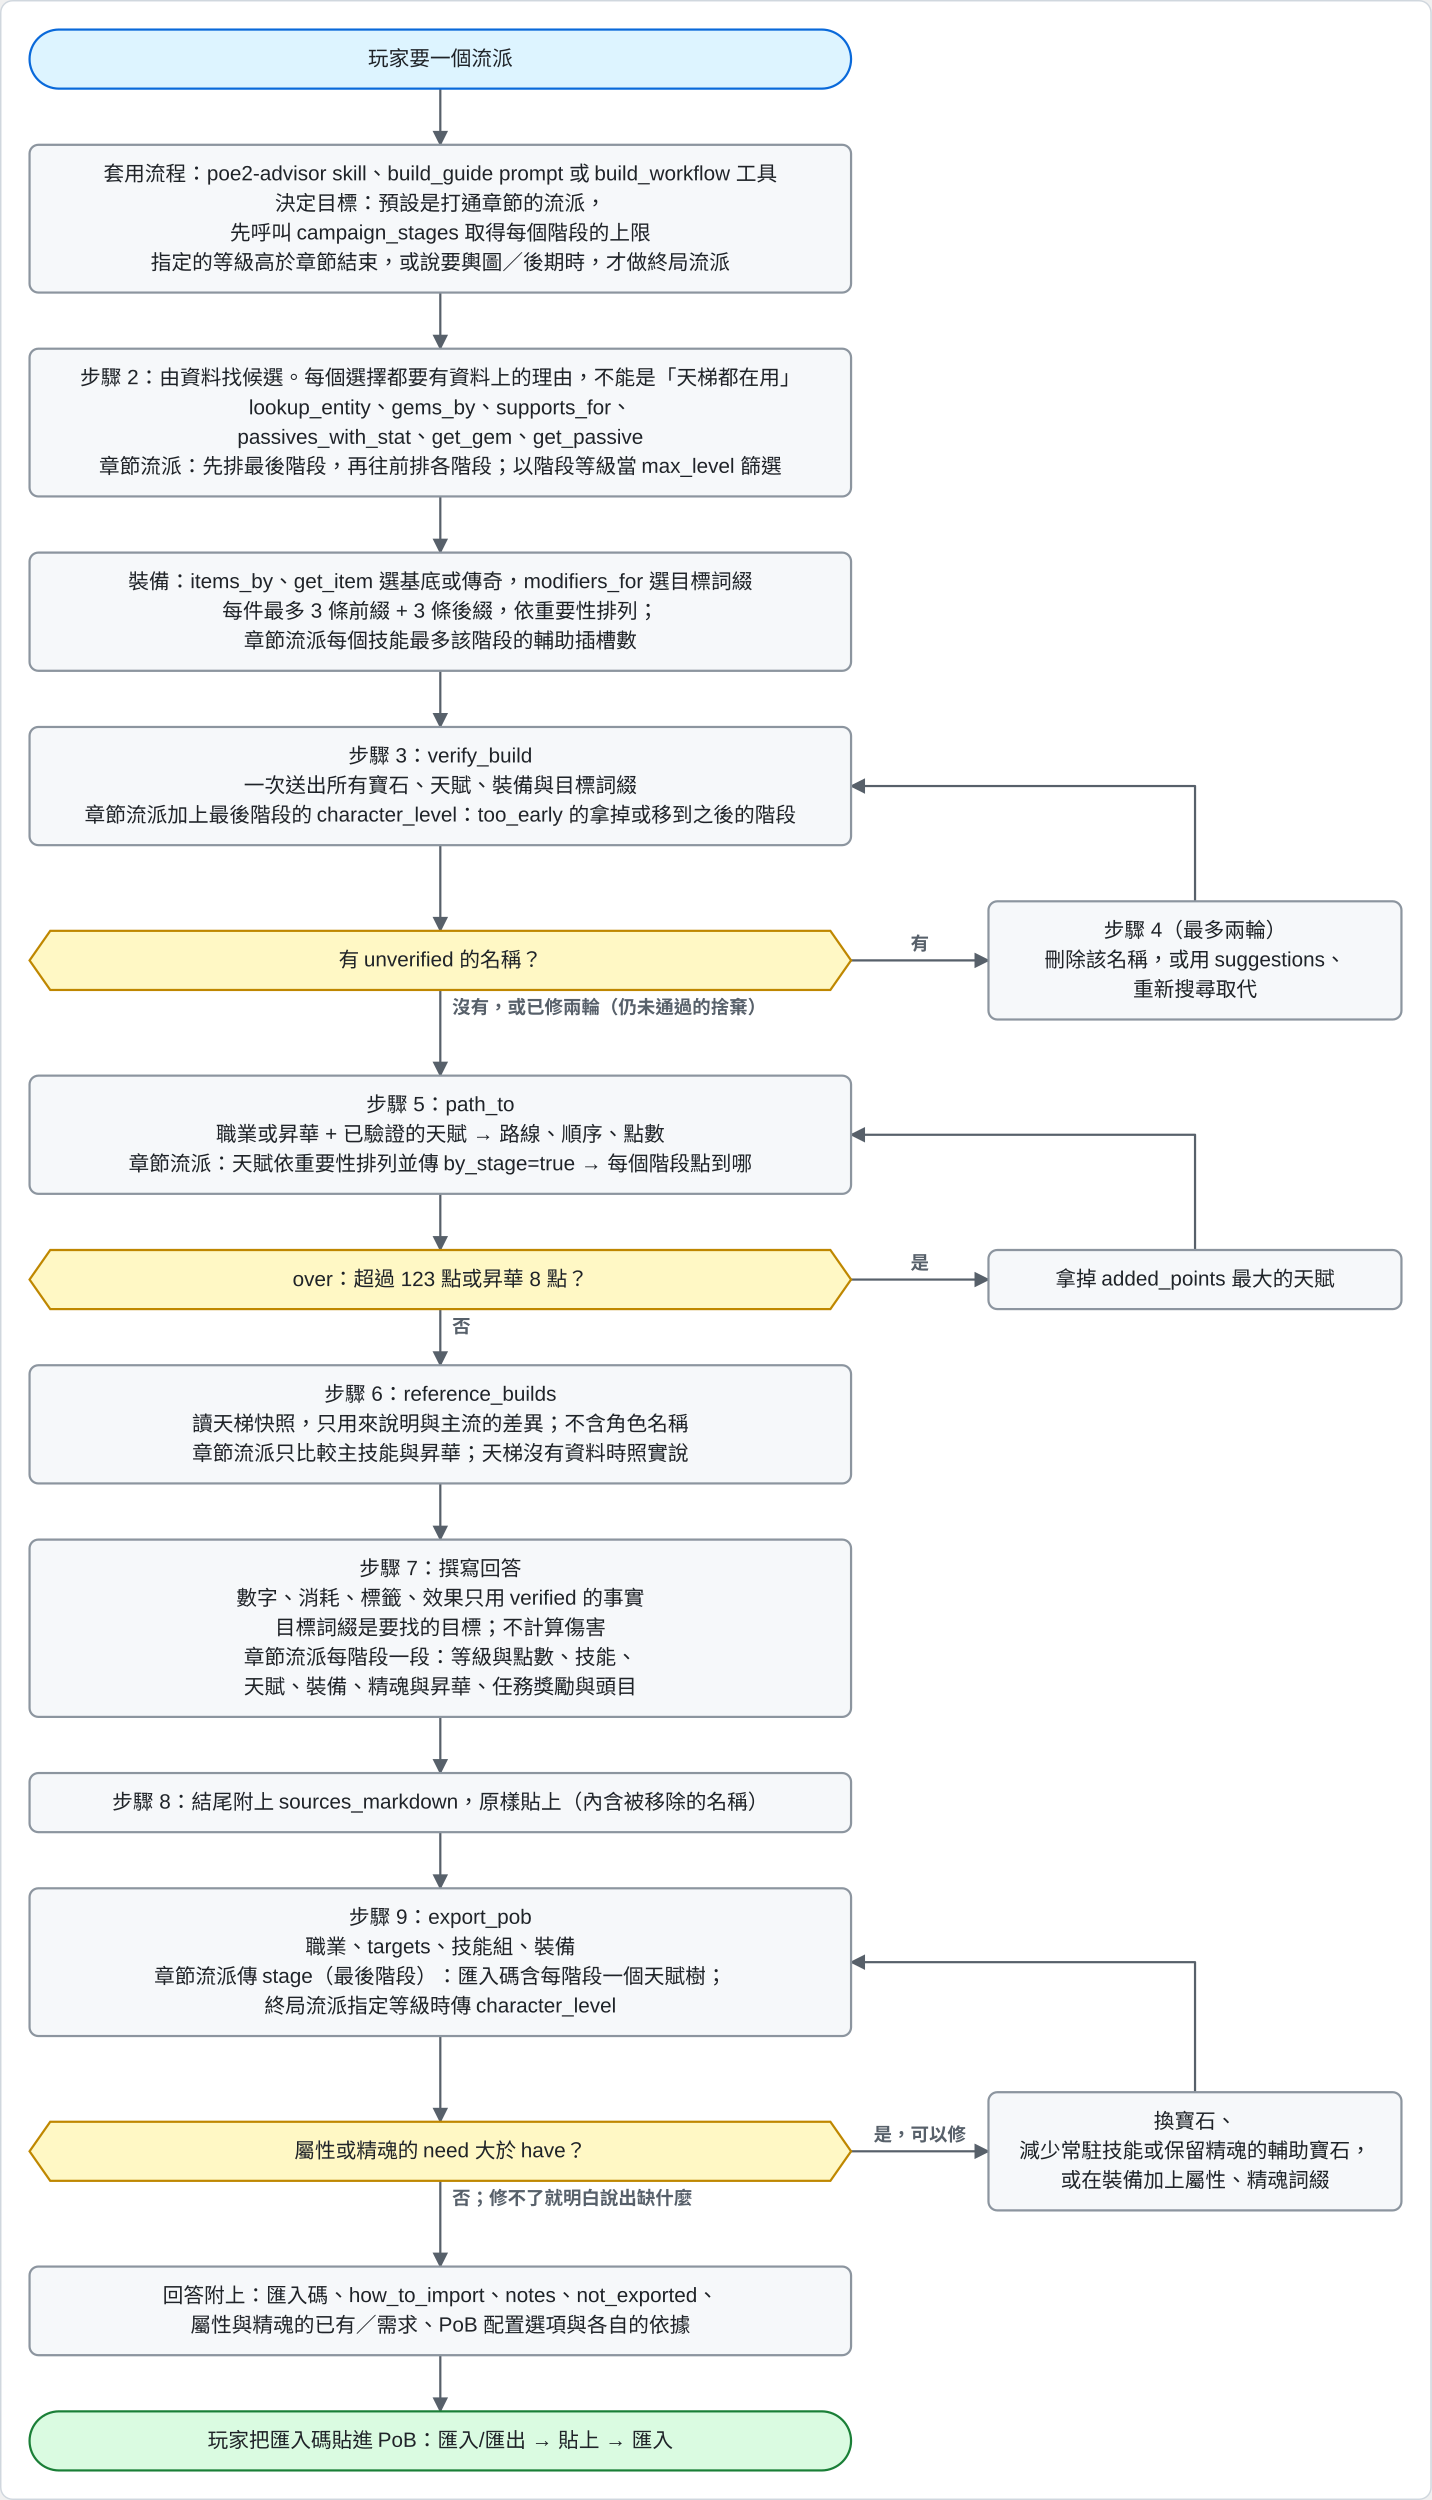
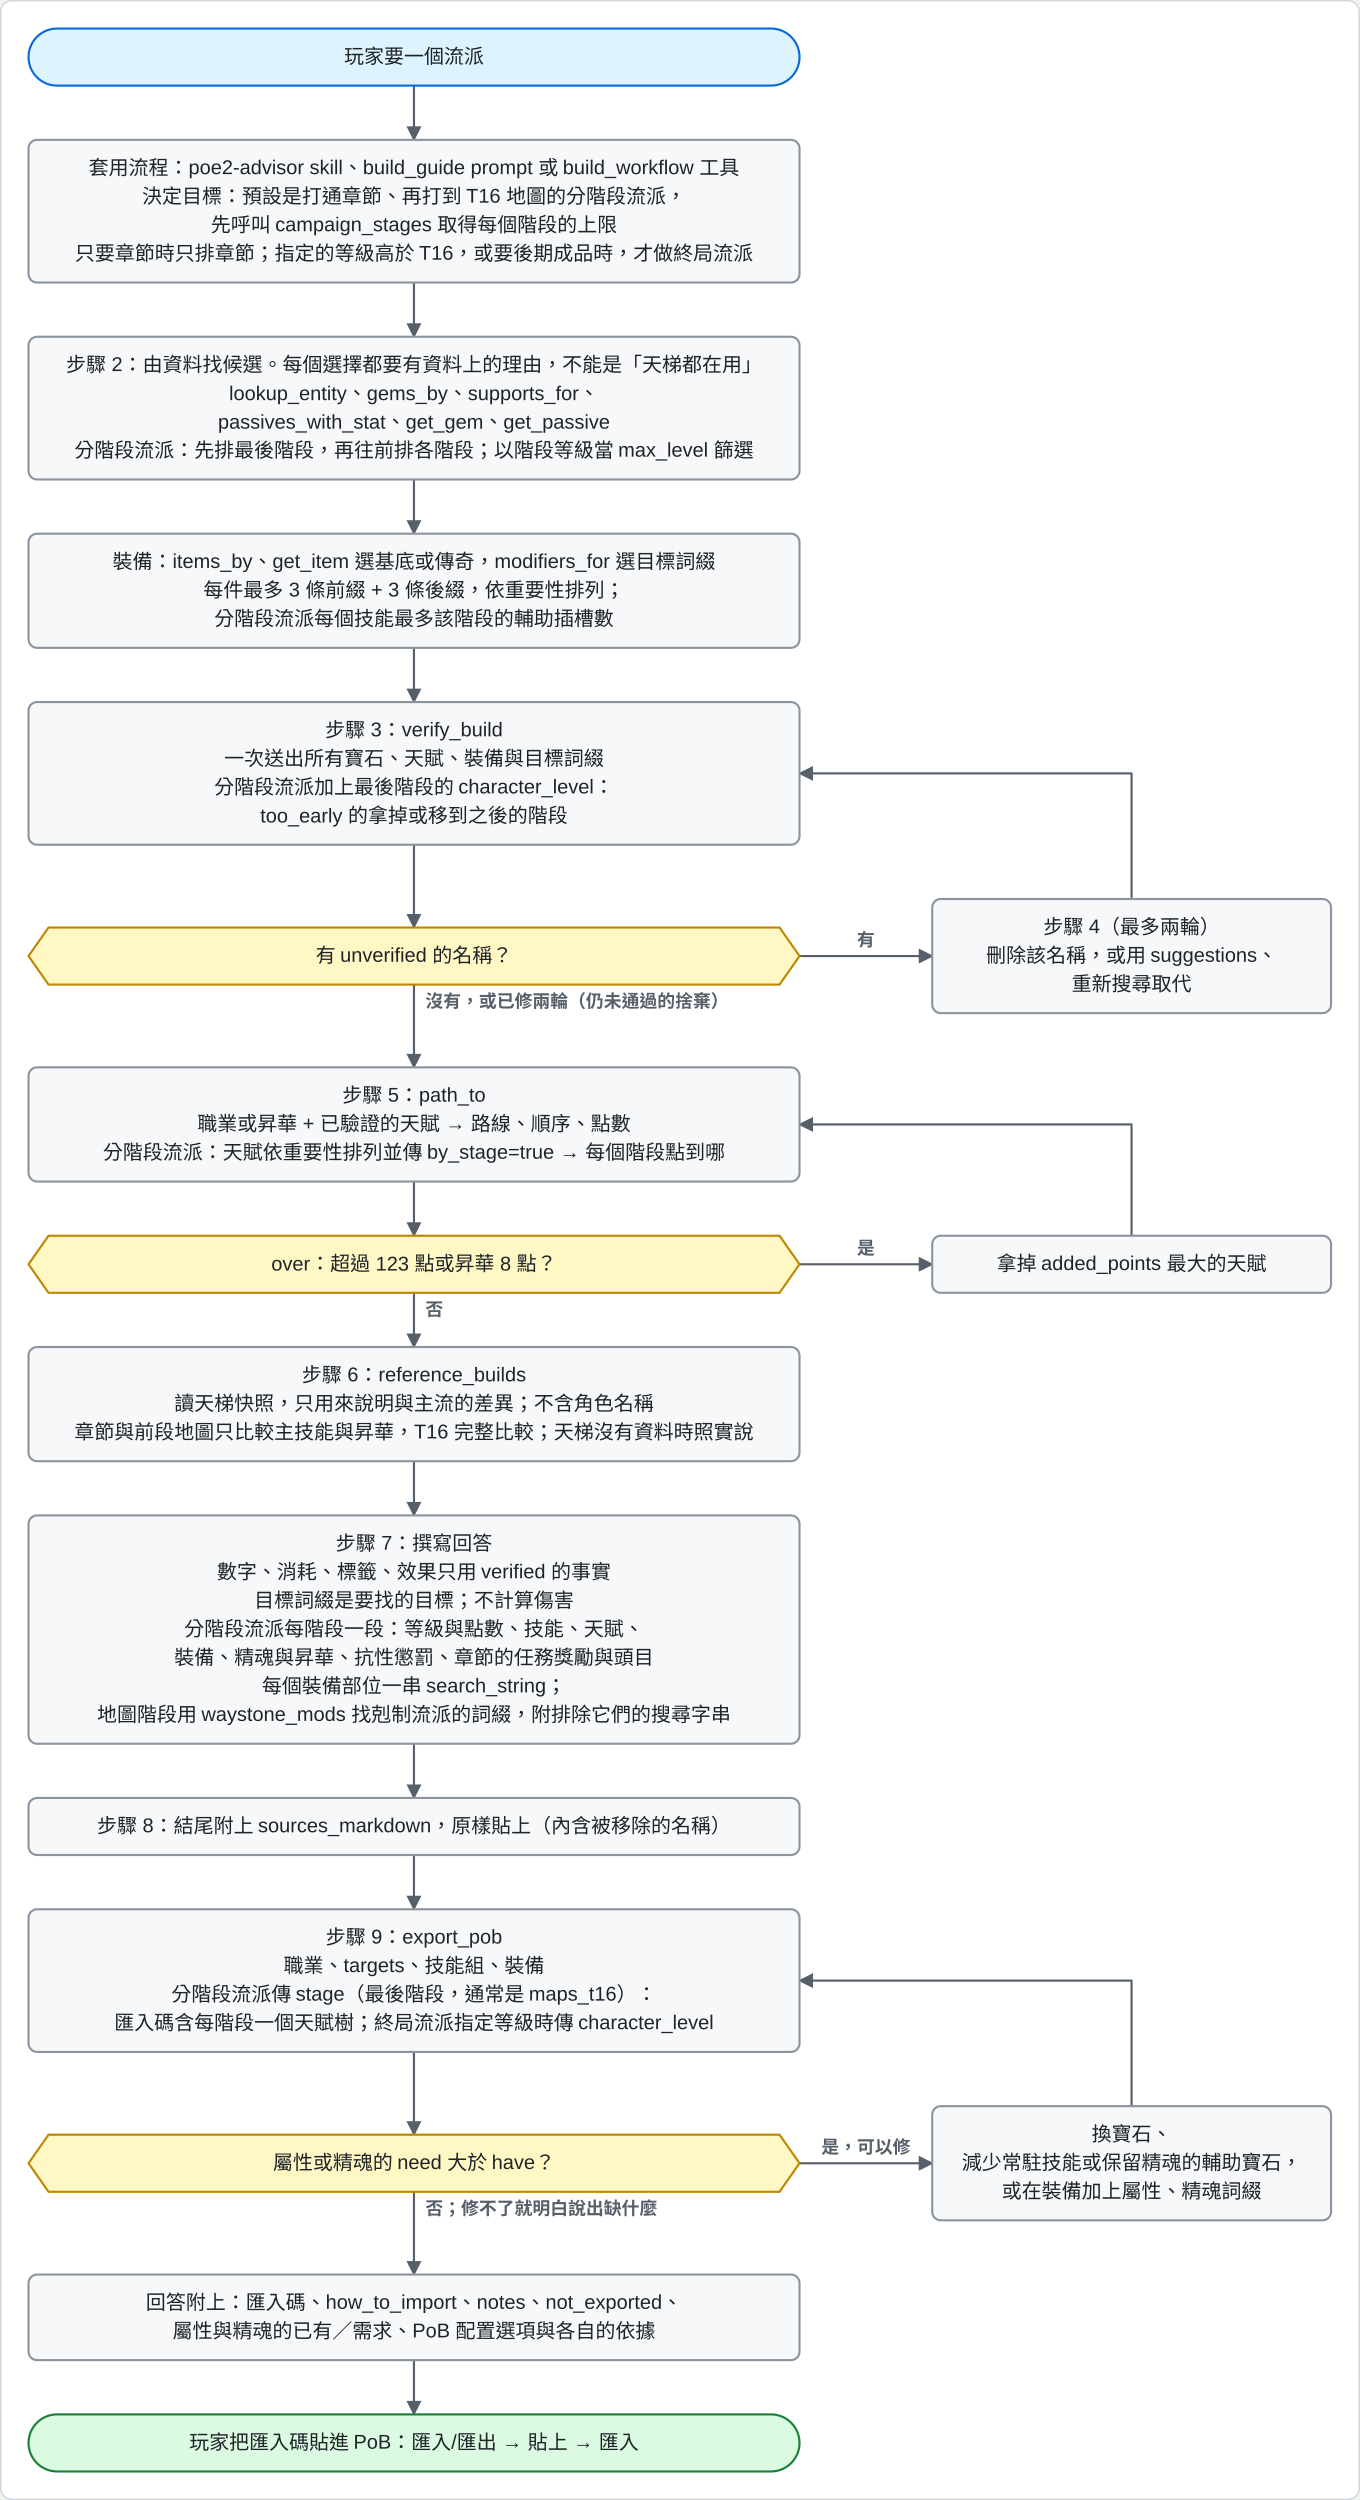
- <svg xmlns="http://www.w3.org/2000/svg" width="969" height="1692" viewBox="0 0 969 1692" font-family="&quot;Segoe UI&quot;, &quot;Helvetica Neue&quot;, Arial, &quot;Microsoft JhengHei&quot;, &quot;PingFang TC&quot;, &quot;Noto Sans TC&quot;, &quot;Noto Sans CJK TC&quot;, sans-serif" font-size="14" fill="#1f2328">
+ <svg xmlns="http://www.w3.org/2000/svg" width="953" height="1752" viewBox="0 0 953 1752" font-family="&quot;Segoe UI&quot;, &quot;Helvetica Neue&quot;, Arial, &quot;Microsoft JhengHei&quot;, &quot;PingFang TC&quot;, &quot;Noto Sans TC&quot;, &quot;Noto Sans CJK TC&quot;, sans-serif" font-size="14" fill="#1f2328">
  <defs>
    <marker id="arrow" viewBox="0 0 10 10" refX="9" refY="5" markerWidth="7" markerHeight="7" orient="auto-start-reverse">
      <path d="M0,0 L10,5 L0,10 z" fill="#57606a" />
    </marker>
  </defs>
-   <rect x="0.5" y="0.5" width="968" height="1691" rx="8" fill="#ffffff" stroke="#d0d7de" />
-   <polyline points="298.0,60.0 298.0,98.0" fill="none" stroke="#57606a" stroke-width="1.5" stroke-linejoin="round" marker-end="url(#arrow)" />
-   <polyline points="298.0,198.0 298.0,236.0" fill="none" stroke="#57606a" stroke-width="1.5" stroke-linejoin="round" marker-end="url(#arrow)" />
-   <polyline points="298.0,336.0 298.0,374.0" fill="none" stroke="#57606a" stroke-width="1.5" stroke-linejoin="round" marker-end="url(#arrow)" />
-   <polyline points="298.0,454.0 298.0,492.0" fill="none" stroke="#57606a" stroke-width="1.5" stroke-linejoin="round" marker-end="url(#arrow)" />
-   <polyline points="298.0,572.0 298.0,630.0" fill="none" stroke="#57606a" stroke-width="1.5" stroke-linejoin="round" marker-end="url(#arrow)" />
-   <polyline points="576.0,650.0 669.0,650.0" fill="none" stroke="#57606a" stroke-width="1.5" stroke-linejoin="round" marker-end="url(#arrow)" />
-   <polyline points="808.8,610.0 808.8,532.0 576.0,532.0" fill="none" stroke="#57606a" stroke-width="1.5" stroke-linejoin="round" marker-end="url(#arrow)" />
-   <polyline points="298.0,670.0 298.0,728.0" fill="none" stroke="#57606a" stroke-width="1.5" stroke-linejoin="round" marker-end="url(#arrow)" />
-   <polyline points="298.0,808.0 298.0,846.0" fill="none" stroke="#57606a" stroke-width="1.5" stroke-linejoin="round" marker-end="url(#arrow)" />
-   <polyline points="576.0,866.0 669.0,866.0" fill="none" stroke="#57606a" stroke-width="1.5" stroke-linejoin="round" marker-end="url(#arrow)" />
-   <polyline points="808.8,846.0 808.8,768.0 576.0,768.0" fill="none" stroke="#57606a" stroke-width="1.5" stroke-linejoin="round" marker-end="url(#arrow)" />
-   <polyline points="298.0,886.0 298.0,924.0" fill="none" stroke="#57606a" stroke-width="1.5" stroke-linejoin="round" marker-end="url(#arrow)" />
-   <polyline points="298.0,1004.0 298.0,1042.0" fill="none" stroke="#57606a" stroke-width="1.5" stroke-linejoin="round" marker-end="url(#arrow)" />
-   <polyline points="298.0,1162.0 298.0,1200.0" fill="none" stroke="#57606a" stroke-width="1.5" stroke-linejoin="round" marker-end="url(#arrow)" />
-   <polyline points="298.0,1240.0 298.0,1278.0" fill="none" stroke="#57606a" stroke-width="1.5" stroke-linejoin="round" marker-end="url(#arrow)" />
-   <polyline points="298.0,1378.0 298.0,1436.0" fill="none" stroke="#57606a" stroke-width="1.5" stroke-linejoin="round" marker-end="url(#arrow)" />
-   <polyline points="576.0,1456.0 669.0,1456.0" fill="none" stroke="#57606a" stroke-width="1.5" stroke-linejoin="round" marker-end="url(#arrow)" />
-   <polyline points="808.8,1416.0 808.8,1328.0 576.0,1328.0" fill="none" stroke="#57606a" stroke-width="1.5" stroke-linejoin="round" marker-end="url(#arrow)" />
-   <polyline points="298.0,1476.0 298.0,1534.0" fill="none" stroke="#57606a" stroke-width="1.5" stroke-linejoin="round" marker-end="url(#arrow)" />
-   <polyline points="298.0,1594.0 298.0,1632.0" fill="none" stroke="#57606a" stroke-width="1.5" stroke-linejoin="round" marker-end="url(#arrow)" />
-   <rect x="20.0" y="20.0" width="556.0" height="40.0" rx="20.0" fill="#ddf4ff" stroke="#0969da" stroke-width="1.5" />
-   <text x="298.0" y="44.4" text-anchor="middle">玩家要一個流派</text>
-   <rect x="20.0" y="98.0" width="556.0" height="100.0" rx="6.0" fill="#f6f8fa" stroke="#8c959f" stroke-width="1.5" />
-   <text x="298.0" y="122.4" text-anchor="middle">套用流程：poe2-advisor skill、build_guide prompt 或 build_workflow 工具</text>
-   <text x="298.0" y="142.4" text-anchor="middle">決定目標：預設是打通章節的流派，</text>
-   <text x="298.0" y="162.4" text-anchor="middle">先呼叫 campaign_stages 取得每個階段的上限</text>
-   <text x="298.0" y="182.4" text-anchor="middle">指定的等級高於章節結束，或說要輿圖／後期時，才做終局流派</text>
-   <rect x="20.0" y="236.0" width="556.0" height="100.0" rx="6.0" fill="#f6f8fa" stroke="#8c959f" stroke-width="1.5" />
-   <text x="298.0" y="260.4" text-anchor="middle">步驟 2：由資料找候選。每個選擇都要有資料上的理由，不能是「天梯都在用」</text>
-   <text x="298.0" y="280.4" text-anchor="middle">lookup_entity、gems_by、supports_for、</text>
-   <text x="298.0" y="300.4" text-anchor="middle">passives_with_stat、get_gem、get_passive</text>
-   <text x="298.0" y="320.4" text-anchor="middle">章節流派：先排最後階段，再往前排各階段；以階段等級當 max_level 篩選</text>
-   <rect x="20.0" y="374.0" width="556.0" height="80.0" rx="6.0" fill="#f6f8fa" stroke="#8c959f" stroke-width="1.5" />
-   <text x="298.0" y="398.4" text-anchor="middle">裝備：items_by、get_item 選基底或傳奇，modifiers_for 選目標詞綴</text>
-   <text x="298.0" y="418.4" text-anchor="middle">每件最多 3 條前綴 + 3 條後綴，依重要性排列；</text>
-   <text x="298.0" y="438.4" text-anchor="middle">章節流派每個技能最多該階段的輔助插槽數</text>
-   <rect x="20.0" y="492.0" width="556.0" height="80.0" rx="6.0" fill="#f6f8fa" stroke="#8c959f" stroke-width="1.5" />
-   <text x="298.0" y="516.4" text-anchor="middle">步驟 3：verify_build</text>
-   <text x="298.0" y="536.4" text-anchor="middle">一次送出所有寶石、天賦、裝備與目標詞綴</text>
-   <text x="298.0" y="556.4" text-anchor="middle">章節流派加上最後階段的 character_level：too_early 的拿掉或移到之後的階段</text>
-   <polygon points="34.0,630.0 562.0,630.0 576.0,650.0 562.0,670.0 34.0,670.0 20.0,650.0" fill="#fff8c5" stroke="#bf8700" stroke-width="1.5" />
-   <text x="298.0" y="654.4" text-anchor="middle">有 unverified 的名稱？</text>
-   <rect x="669.0" y="610.0" width="279.5" height="80.0" rx="6.0" fill="#f6f8fa" stroke="#8c959f" stroke-width="1.5" />
-   <text x="808.8" y="634.4" text-anchor="middle">步驟 4（最多兩輪）</text>
-   <text x="808.8" y="654.4" text-anchor="middle">刪除該名稱，或用 suggestions、</text>
-   <text x="808.8" y="674.4" text-anchor="middle">重新搜尋取代</text>
-   <rect x="20.0" y="728.0" width="556.0" height="80.0" rx="6.0" fill="#f6f8fa" stroke="#8c959f" stroke-width="1.5" />
-   <text x="298.0" y="752.4" text-anchor="middle">步驟 5：path_to</text>
-   <text x="298.0" y="772.4" text-anchor="middle">職業或昇華 + 已驗證的天賦 → 路線、順序、點數</text>
-   <text x="298.0" y="792.4" text-anchor="middle">章節流派：天賦依重要性排列並傳 by_stage=true → 每個階段點到哪</text>
-   <polygon points="34.0,846.0 562.0,846.0 576.0,866.0 562.0,886.0 34.0,886.0 20.0,866.0" fill="#fff8c5" stroke="#bf8700" stroke-width="1.5" />
-   <text x="298.0" y="870.4" text-anchor="middle">over：超過 123 點或昇華 8 點？</text>
-   <rect x="669.0" y="846.0" width="279.5" height="40.0" rx="6.0" fill="#f6f8fa" stroke="#8c959f" stroke-width="1.5" />
-   <text x="808.8" y="870.4" text-anchor="middle">拿掉 added_points 最大的天賦</text>
-   <rect x="20.0" y="924.0" width="556.0" height="80.0" rx="6.0" fill="#f6f8fa" stroke="#8c959f" stroke-width="1.5" />
-   <text x="298.0" y="948.4" text-anchor="middle">步驟 6：reference_builds</text>
-   <text x="298.0" y="968.4" text-anchor="middle">讀天梯快照，只用來說明與主流的差異；不含角色名稱</text>
-   <text x="298.0" y="988.4" text-anchor="middle">章節流派只比較主技能與昇華；天梯沒有資料時照實說</text>
-   <rect x="20.0" y="1042.0" width="556.0" height="120.0" rx="6.0" fill="#f6f8fa" stroke="#8c959f" stroke-width="1.5" />
-   <text x="298.0" y="1066.4" text-anchor="middle">步驟 7：撰寫回答</text>
-   <text x="298.0" y="1086.4" text-anchor="middle">數字、消耗、標籤、效果只用 verified 的事實</text>
-   <text x="298.0" y="1106.4" text-anchor="middle">目標詞綴是要找的目標；不計算傷害</text>
-   <text x="298.0" y="1126.4" text-anchor="middle">章節流派每階段一段：等級與點數、技能、</text>
-   <text x="298.0" y="1146.4" text-anchor="middle">天賦、裝備、精魂與昇華、任務獎勵與頭目</text>
-   <rect x="20.0" y="1200.0" width="556.0" height="40.0" rx="6.0" fill="#f6f8fa" stroke="#8c959f" stroke-width="1.5" />
-   <text x="298.0" y="1224.4" text-anchor="middle">步驟 8：結尾附上 sources_markdown，原樣貼上（內含被移除的名稱）</text>
-   <rect x="20.0" y="1278.0" width="556.0" height="100.0" rx="6.0" fill="#f6f8fa" stroke="#8c959f" stroke-width="1.5" />
-   <text x="298.0" y="1302.4" text-anchor="middle">步驟 9：export_pob</text>
-   <text x="298.0" y="1322.4" text-anchor="middle">職業、targets、技能組、裝備</text>
-   <text x="298.0" y="1342.4" text-anchor="middle">章節流派傳 stage（最後階段）：匯入碼含每階段一個天賦樹；</text>
-   <text x="298.0" y="1362.4" text-anchor="middle">終局流派指定等級時傳 character_level</text>
-   <polygon points="34.0,1436.0 562.0,1436.0 576.0,1456.0 562.0,1476.0 34.0,1476.0 20.0,1456.0" fill="#fff8c5" stroke="#bf8700" stroke-width="1.5" />
-   <text x="298.0" y="1460.4" text-anchor="middle">屬性或精魂的 need 大於 have？</text>
-   <rect x="669.0" y="1416.0" width="279.5" height="80.0" rx="6.0" fill="#f6f8fa" stroke="#8c959f" stroke-width="1.5" />
-   <text x="808.8" y="1440.4" text-anchor="middle">換寶石、</text>
-   <text x="808.8" y="1460.4" text-anchor="middle">減少常駐技能或保留精魂的輔助寶石，</text>
-   <text x="808.8" y="1480.4" text-anchor="middle">或在裝備加上屬性、精魂詞綴</text>
-   <rect x="20.0" y="1534.0" width="556.0" height="60.0" rx="6.0" fill="#f6f8fa" stroke="#8c959f" stroke-width="1.5" />
-   <text x="298.0" y="1558.4" text-anchor="middle">回答附上：匯入碼、how_to_import、notes、not_exported、</text>
-   <text x="298.0" y="1578.4" text-anchor="middle">屬性與精魂的已有／需求、PoB 配置選項與各自的依據</text>
-   <rect x="20.0" y="1632.0" width="556.0" height="40.0" rx="20.0" fill="#dafbe1" stroke="#1a7f37" stroke-width="1.5" />
-   <text x="298.0" y="1656.4" text-anchor="middle">玩家把匯入碼貼進 PoB：匯入/匯出 → 貼上 → 匯入</text>
-   <text x="622.5" y="643.0" text-anchor="middle" font-size="12.5" font-weight="600" fill="#57606a" stroke="#ffffff" stroke-width="4" stroke-linejoin="round" paint-order="stroke">有</text>
-   <text x="306.0" y="686.0" text-anchor="start" font-size="12.5" font-weight="600" fill="#57606a" stroke="#ffffff" stroke-width="4" stroke-linejoin="round" paint-order="stroke">沒有，或已修兩輪（仍未通過的捨棄）</text>
-   <text x="622.5" y="859.0" text-anchor="middle" font-size="12.5" font-weight="600" fill="#57606a" stroke="#ffffff" stroke-width="4" stroke-linejoin="round" paint-order="stroke">是</text>
-   <text x="306.0" y="902.0" text-anchor="start" font-size="12.5" font-weight="600" fill="#57606a" stroke="#ffffff" stroke-width="4" stroke-linejoin="round" paint-order="stroke">否</text>
-   <text x="622.5" y="1449.0" text-anchor="middle" font-size="12.5" font-weight="600" fill="#57606a" stroke="#ffffff" stroke-width="4" stroke-linejoin="round" paint-order="stroke">是，可以修</text>
-   <text x="306.0" y="1492.0" text-anchor="start" font-size="12.5" font-weight="600" fill="#57606a" stroke="#ffffff" stroke-width="4" stroke-linejoin="round" paint-order="stroke">否；修不了就明白說出缺什麼</text>
+   <rect x="0.5" y="0.5" width="952" height="1751" rx="8" fill="#ffffff" stroke="#d0d7de" />
+   <polyline points="290.1,60.0 290.1,98.0" fill="none" stroke="#57606a" stroke-width="1.5" stroke-linejoin="round" marker-end="url(#arrow)" />
+   <polyline points="290.1,198.0 290.1,236.0" fill="none" stroke="#57606a" stroke-width="1.5" stroke-linejoin="round" marker-end="url(#arrow)" />
+   <polyline points="290.1,336.0 290.1,374.0" fill="none" stroke="#57606a" stroke-width="1.5" stroke-linejoin="round" marker-end="url(#arrow)" />
+   <polyline points="290.1,454.0 290.1,492.0" fill="none" stroke="#57606a" stroke-width="1.5" stroke-linejoin="round" marker-end="url(#arrow)" />
+   <polyline points="290.1,592.0 290.1,650.0" fill="none" stroke="#57606a" stroke-width="1.5" stroke-linejoin="round" marker-end="url(#arrow)" />
+   <polyline points="560.3,670.0 653.3,670.0" fill="none" stroke="#57606a" stroke-width="1.5" stroke-linejoin="round" marker-end="url(#arrow)" />
+   <polyline points="793.0,630.0 793.0,542.0 560.3,542.0" fill="none" stroke="#57606a" stroke-width="1.5" stroke-linejoin="round" marker-end="url(#arrow)" />
+   <polyline points="290.1,690.0 290.1,748.0" fill="none" stroke="#57606a" stroke-width="1.5" stroke-linejoin="round" marker-end="url(#arrow)" />
+   <polyline points="290.1,828.0 290.1,866.0" fill="none" stroke="#57606a" stroke-width="1.5" stroke-linejoin="round" marker-end="url(#arrow)" />
+   <polyline points="560.3,886.0 653.3,886.0" fill="none" stroke="#57606a" stroke-width="1.5" stroke-linejoin="round" marker-end="url(#arrow)" />
+   <polyline points="793.0,866.0 793.0,788.0 560.3,788.0" fill="none" stroke="#57606a" stroke-width="1.5" stroke-linejoin="round" marker-end="url(#arrow)" />
+   <polyline points="290.1,906.0 290.1,944.0" fill="none" stroke="#57606a" stroke-width="1.5" stroke-linejoin="round" marker-end="url(#arrow)" />
+   <polyline points="290.1,1024.0 290.1,1062.0" fill="none" stroke="#57606a" stroke-width="1.5" stroke-linejoin="round" marker-end="url(#arrow)" />
+   <polyline points="290.1,1222.0 290.1,1260.0" fill="none" stroke="#57606a" stroke-width="1.5" stroke-linejoin="round" marker-end="url(#arrow)" />
+   <polyline points="290.1,1300.0 290.1,1338.0" fill="none" stroke="#57606a" stroke-width="1.5" stroke-linejoin="round" marker-end="url(#arrow)" />
+   <polyline points="290.1,1438.0 290.1,1496.0" fill="none" stroke="#57606a" stroke-width="1.5" stroke-linejoin="round" marker-end="url(#arrow)" />
+   <polyline points="560.3,1516.0 653.3,1516.0" fill="none" stroke="#57606a" stroke-width="1.5" stroke-linejoin="round" marker-end="url(#arrow)" />
+   <polyline points="793.0,1476.0 793.0,1388.0 560.3,1388.0" fill="none" stroke="#57606a" stroke-width="1.5" stroke-linejoin="round" marker-end="url(#arrow)" />
+   <polyline points="290.1,1536.0 290.1,1594.0" fill="none" stroke="#57606a" stroke-width="1.5" stroke-linejoin="round" marker-end="url(#arrow)" />
+   <polyline points="290.1,1654.0 290.1,1692.0" fill="none" stroke="#57606a" stroke-width="1.5" stroke-linejoin="round" marker-end="url(#arrow)" />
+   <rect x="20.0" y="20.0" width="540.3" height="40.0" rx="20.0" fill="#ddf4ff" stroke="#0969da" stroke-width="1.5" />
+   <text x="290.1" y="44.4" text-anchor="middle">玩家要一個流派</text>
+   <rect x="20.0" y="98.0" width="540.3" height="100.0" rx="6.0" fill="#f6f8fa" stroke="#8c959f" stroke-width="1.5" />
+   <text x="290.1" y="122.4" text-anchor="middle">套用流程：poe2-advisor skill、build_guide prompt 或 build_workflow 工具</text>
+   <text x="290.1" y="142.4" text-anchor="middle">決定目標：預設是打通章節、再打到 T16 地圖的分階段流派，</text>
+   <text x="290.1" y="162.4" text-anchor="middle">先呼叫 campaign_stages 取得每個階段的上限</text>
+   <text x="290.1" y="182.4" text-anchor="middle">只要章節時只排章節；指定的等級高於 T16，或要後期成品時，才做終局流派</text>
+   <rect x="20.0" y="236.0" width="540.3" height="100.0" rx="6.0" fill="#f6f8fa" stroke="#8c959f" stroke-width="1.5" />
+   <text x="290.1" y="260.4" text-anchor="middle">步驟 2：由資料找候選。每個選擇都要有資料上的理由，不能是「天梯都在用」</text>
+   <text x="290.1" y="280.4" text-anchor="middle">lookup_entity、gems_by、supports_for、</text>
+   <text x="290.1" y="300.4" text-anchor="middle">passives_with_stat、get_gem、get_passive</text>
+   <text x="290.1" y="320.4" text-anchor="middle">分階段流派：先排最後階段，再往前排各階段；以階段等級當 max_level 篩選</text>
+   <rect x="20.0" y="374.0" width="540.3" height="80.0" rx="6.0" fill="#f6f8fa" stroke="#8c959f" stroke-width="1.5" />
+   <text x="290.1" y="398.4" text-anchor="middle">裝備：items_by、get_item 選基底或傳奇，modifiers_for 選目標詞綴</text>
+   <text x="290.1" y="418.4" text-anchor="middle">每件最多 3 條前綴 + 3 條後綴，依重要性排列；</text>
+   <text x="290.1" y="438.4" text-anchor="middle">分階段流派每個技能最多該階段的輔助插槽數</text>
+   <rect x="20.0" y="492.0" width="540.3" height="100.0" rx="6.0" fill="#f6f8fa" stroke="#8c959f" stroke-width="1.5" />
+   <text x="290.1" y="516.4" text-anchor="middle">步驟 3：verify_build</text>
+   <text x="290.1" y="536.4" text-anchor="middle">一次送出所有寶石、天賦、裝備與目標詞綴</text>
+   <text x="290.1" y="556.4" text-anchor="middle">分階段流派加上最後階段的 character_level：</text>
+   <text x="290.1" y="576.4" text-anchor="middle">too_early 的拿掉或移到之後的階段</text>
+   <polygon points="34.0,650.0 546.3,650.0 560.3,670.0 546.3,690.0 34.0,690.0 20.0,670.0" fill="#fff8c5" stroke="#bf8700" stroke-width="1.5" />
+   <text x="290.1" y="674.4" text-anchor="middle">有 unverified 的名稱？</text>
+   <rect x="653.3" y="630.0" width="279.5" height="80.0" rx="6.0" fill="#f6f8fa" stroke="#8c959f" stroke-width="1.5" />
+   <text x="793.0" y="654.4" text-anchor="middle">步驟 4（最多兩輪）</text>
+   <text x="793.0" y="674.4" text-anchor="middle">刪除該名稱，或用 suggestions、</text>
+   <text x="793.0" y="694.4" text-anchor="middle">重新搜尋取代</text>
+   <rect x="20.0" y="748.0" width="540.3" height="80.0" rx="6.0" fill="#f6f8fa" stroke="#8c959f" stroke-width="1.5" />
+   <text x="290.1" y="772.4" text-anchor="middle">步驟 5：path_to</text>
+   <text x="290.1" y="792.4" text-anchor="middle">職業或昇華 + 已驗證的天賦 → 路線、順序、點數</text>
+   <text x="290.1" y="812.4" text-anchor="middle">分階段流派：天賦依重要性排列並傳 by_stage=true → 每個階段點到哪</text>
+   <polygon points="34.0,866.0 546.3,866.0 560.3,886.0 546.3,906.0 34.0,906.0 20.0,886.0" fill="#fff8c5" stroke="#bf8700" stroke-width="1.5" />
+   <text x="290.1" y="890.4" text-anchor="middle">over：超過 123 點或昇華 8 點？</text>
+   <rect x="653.3" y="866.0" width="279.5" height="40.0" rx="6.0" fill="#f6f8fa" stroke="#8c959f" stroke-width="1.5" />
+   <text x="793.0" y="890.4" text-anchor="middle">拿掉 added_points 最大的天賦</text>
+   <rect x="20.0" y="944.0" width="540.3" height="80.0" rx="6.0" fill="#f6f8fa" stroke="#8c959f" stroke-width="1.5" />
+   <text x="290.1" y="968.4" text-anchor="middle">步驟 6：reference_builds</text>
+   <text x="290.1" y="988.4" text-anchor="middle">讀天梯快照，只用來說明與主流的差異；不含角色名稱</text>
+   <text x="290.1" y="1008.4" text-anchor="middle">章節與前段地圖只比較主技能與昇華，T16 完整比較；天梯沒有資料時照實說</text>
+   <rect x="20.0" y="1062.0" width="540.3" height="160.0" rx="6.0" fill="#f6f8fa" stroke="#8c959f" stroke-width="1.5" />
+   <text x="290.1" y="1086.4" text-anchor="middle">步驟 7：撰寫回答</text>
+   <text x="290.1" y="1106.4" text-anchor="middle">數字、消耗、標籤、效果只用 verified 的事實</text>
+   <text x="290.1" y="1126.4" text-anchor="middle">目標詞綴是要找的目標；不計算傷害</text>
+   <text x="290.1" y="1146.4" text-anchor="middle">分階段流派每階段一段：等級與點數、技能、天賦、</text>
+   <text x="290.1" y="1166.4" text-anchor="middle">裝備、精魂與昇華、抗性懲罰、章節的任務獎勵與頭目</text>
+   <text x="290.1" y="1186.4" text-anchor="middle">每個裝備部位一串 search_string；</text>
+   <text x="290.1" y="1206.4" text-anchor="middle">地圖階段用 waystone_mods 找剋制流派的詞綴，附排除它們的搜尋字串</text>
+   <rect x="20.0" y="1260.0" width="540.3" height="40.0" rx="6.0" fill="#f6f8fa" stroke="#8c959f" stroke-width="1.5" />
+   <text x="290.1" y="1284.4" text-anchor="middle">步驟 8：結尾附上 sources_markdown，原樣貼上（內含被移除的名稱）</text>
+   <rect x="20.0" y="1338.0" width="540.3" height="100.0" rx="6.0" fill="#f6f8fa" stroke="#8c959f" stroke-width="1.5" />
+   <text x="290.1" y="1362.4" text-anchor="middle">步驟 9：export_pob</text>
+   <text x="290.1" y="1382.4" text-anchor="middle">職業、targets、技能組、裝備</text>
+   <text x="290.1" y="1402.4" text-anchor="middle">分階段流派傳 stage（最後階段，通常是 maps_t16）：</text>
+   <text x="290.1" y="1422.4" text-anchor="middle">匯入碼含每階段一個天賦樹；終局流派指定等級時傳 character_level</text>
+   <polygon points="34.0,1496.0 546.3,1496.0 560.3,1516.0 546.3,1536.0 34.0,1536.0 20.0,1516.0" fill="#fff8c5" stroke="#bf8700" stroke-width="1.5" />
+   <text x="290.1" y="1520.4" text-anchor="middle">屬性或精魂的 need 大於 have？</text>
+   <rect x="653.3" y="1476.0" width="279.5" height="80.0" rx="6.0" fill="#f6f8fa" stroke="#8c959f" stroke-width="1.5" />
+   <text x="793.0" y="1500.4" text-anchor="middle">換寶石、</text>
+   <text x="793.0" y="1520.4" text-anchor="middle">減少常駐技能或保留精魂的輔助寶石，</text>
+   <text x="793.0" y="1540.4" text-anchor="middle">或在裝備加上屬性、精魂詞綴</text>
+   <rect x="20.0" y="1594.0" width="540.3" height="60.0" rx="6.0" fill="#f6f8fa" stroke="#8c959f" stroke-width="1.5" />
+   <text x="290.1" y="1618.4" text-anchor="middle">回答附上：匯入碼、how_to_import、notes、not_exported、</text>
+   <text x="290.1" y="1638.4" text-anchor="middle">屬性與精魂的已有／需求、PoB 配置選項與各自的依據</text>
+   <rect x="20.0" y="1692.0" width="540.3" height="40.0" rx="20.0" fill="#dafbe1" stroke="#1a7f37" stroke-width="1.5" />
+   <text x="290.1" y="1716.4" text-anchor="middle">玩家把匯入碼貼進 PoB：匯入/匯出 → 貼上 → 匯入</text>
+   <text x="606.8" y="663.0" text-anchor="middle" font-size="12.5" font-weight="600" fill="#57606a" stroke="#ffffff" stroke-width="4" stroke-linejoin="round" paint-order="stroke">有</text>
+   <text x="298.1" y="706.0" text-anchor="start" font-size="12.5" font-weight="600" fill="#57606a" stroke="#ffffff" stroke-width="4" stroke-linejoin="round" paint-order="stroke">沒有，或已修兩輪（仍未通過的捨棄）</text>
+   <text x="606.8" y="879.0" text-anchor="middle" font-size="12.5" font-weight="600" fill="#57606a" stroke="#ffffff" stroke-width="4" stroke-linejoin="round" paint-order="stroke">是</text>
+   <text x="298.1" y="922.0" text-anchor="start" font-size="12.5" font-weight="600" fill="#57606a" stroke="#ffffff" stroke-width="4" stroke-linejoin="round" paint-order="stroke">否</text>
+   <text x="606.8" y="1509.0" text-anchor="middle" font-size="12.5" font-weight="600" fill="#57606a" stroke="#ffffff" stroke-width="4" stroke-linejoin="round" paint-order="stroke">是，可以修</text>
+   <text x="298.1" y="1552.0" text-anchor="start" font-size="12.5" font-weight="600" fill="#57606a" stroke="#ffffff" stroke-width="4" stroke-linejoin="round" paint-order="stroke">否；修不了就明白說出缺什麼</text>
</svg>
